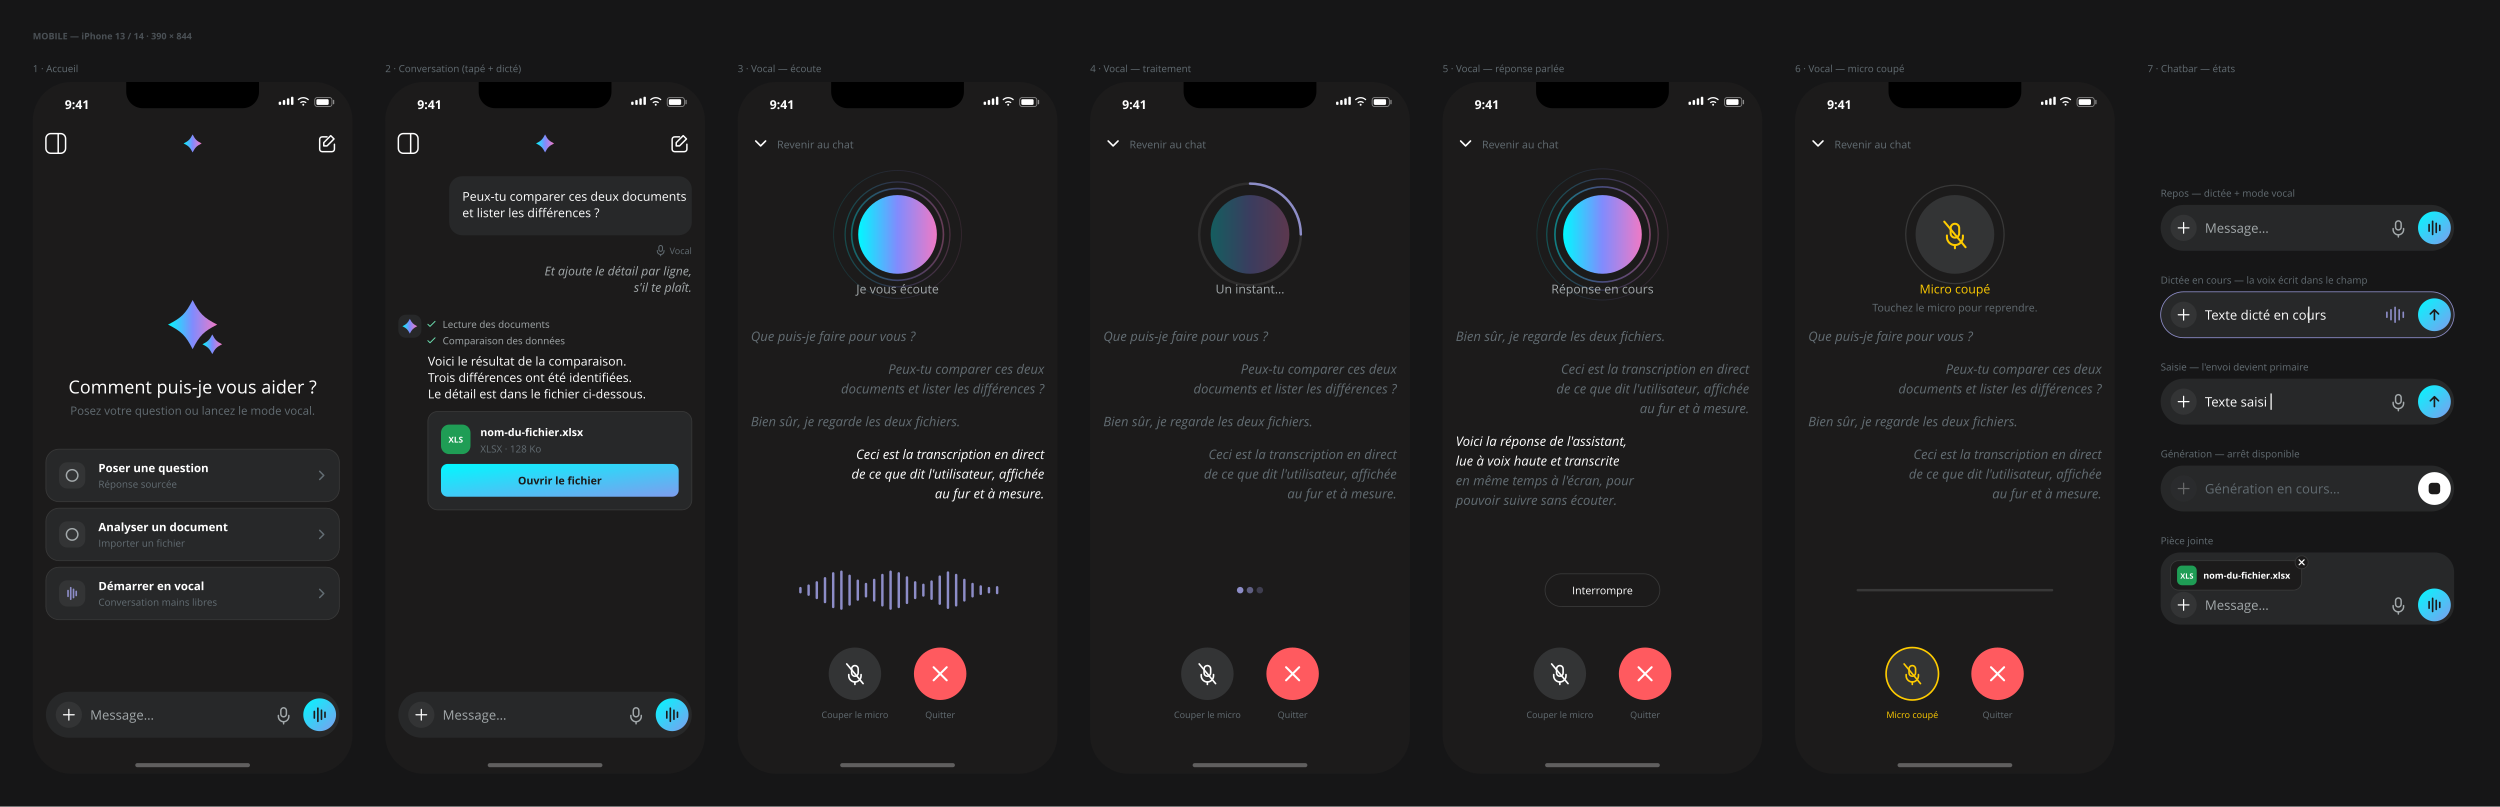
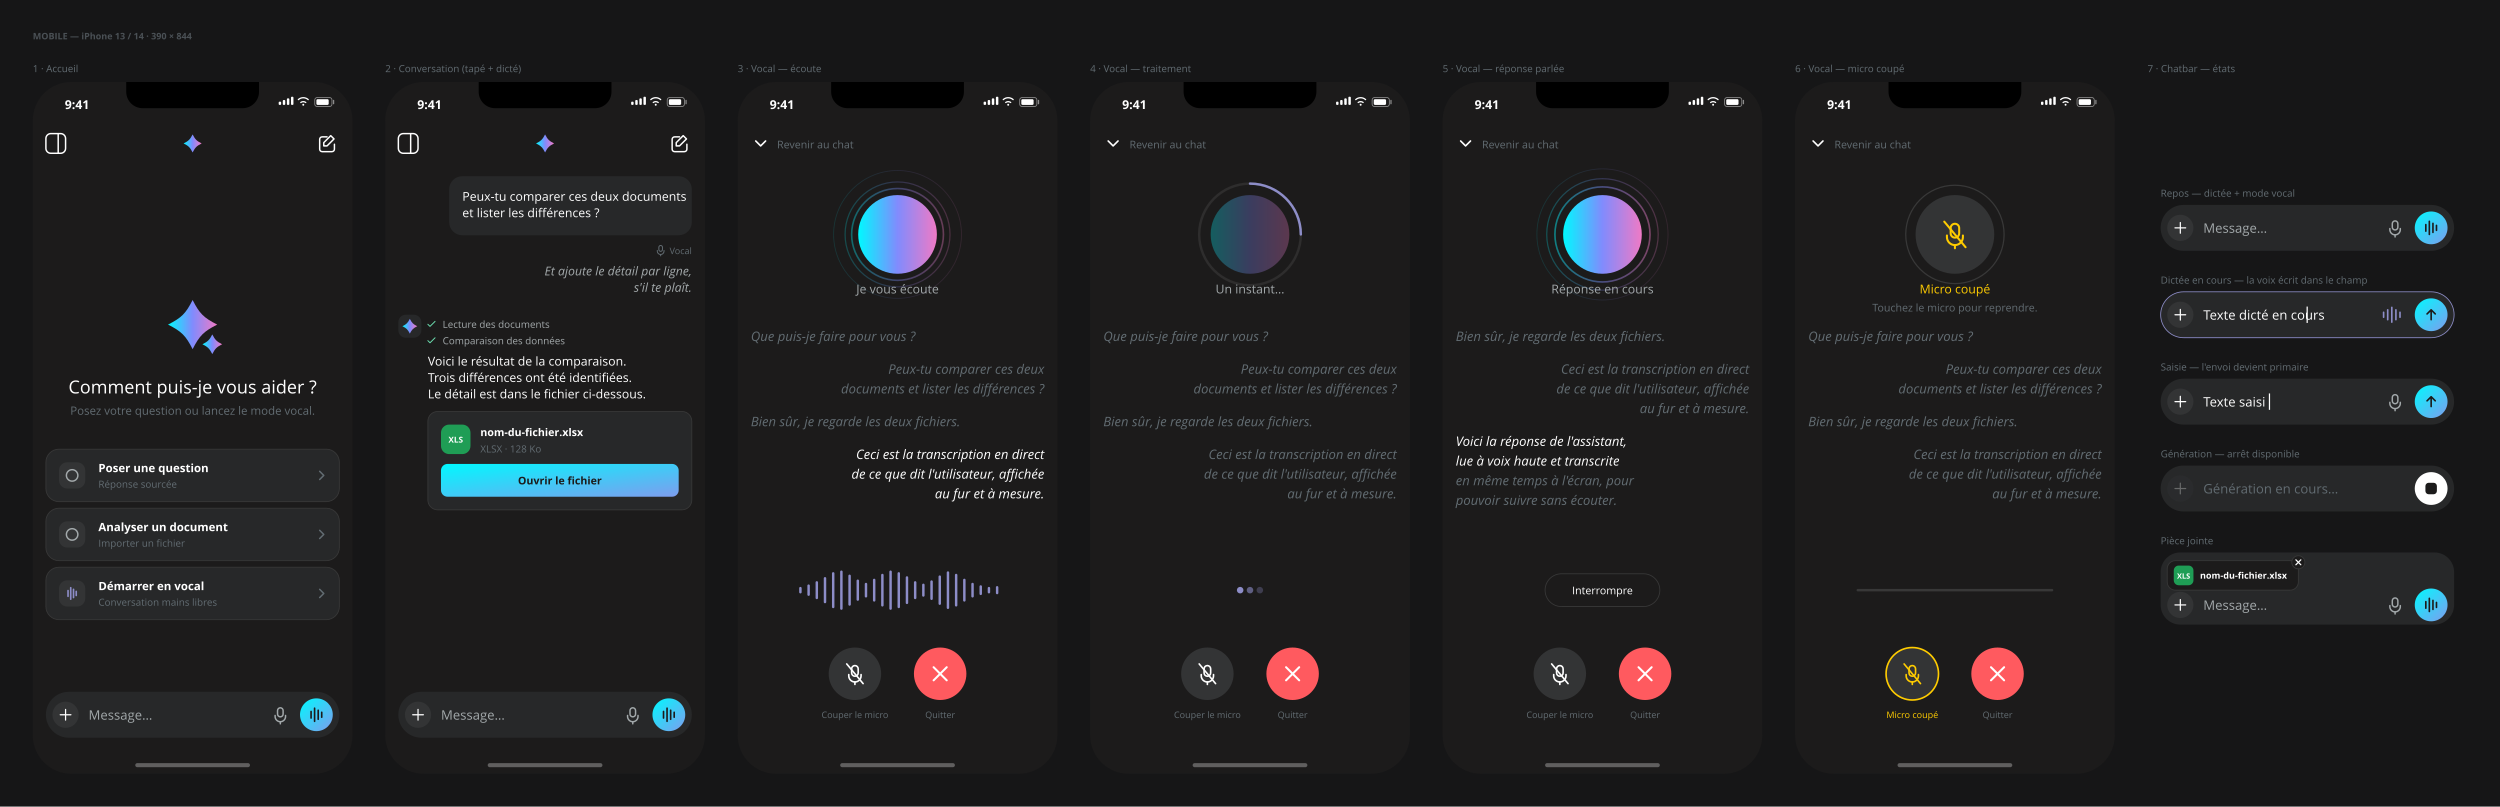
<svg xmlns="http://www.w3.org/2000/svg" width="3050" height="984" viewBox="0 0 3050 984">
  <defs>
    <linearGradient id="grad-primary" x1="0" y1="0" x2="1" y2="1">
      <stop offset="0" stop-color="#00F9FF" />
      <stop offset="1" stop-color="#7E9DEE" />
    </linearGradient>
    <linearGradient id="grad-accent" x1="0" y1="0" x2="1" y2="0">
      <stop offset="0" stop-color="#00F9FF" />
      <stop offset="0.5" stop-color="#818BFD" />
      <stop offset="1" stop-color="#EF7AC5" />
    </linearGradient>
  </defs>
  <rect id="Board background" x="0" y="0" width="3050" height="984" fill="#161617" />
  <text x="40" y="48" font-family="Open Sans" font-weight="700" font-size="11" fill="#4A5055">MOBILE — iPhone 13 / 14 · 390 × 844</text>
  <text x="40" y="88" font-family="Open Sans" font-weight="400" font-size="12" fill="#626C72">1 · Accueil</text>
  <g id="Screen/1 · Accueil" transform="translate(40,100)">
    <rect id="Device/home" x="0" y="0" width="390" height="844" rx="47" fill="#1C1B1B" />
    <path id="Notch" d="M 114 0 H 276 V 12 A 20 20 0 0 1 256 32 H 134 A 20 20 0 0 1 114 12 Z" fill="#000000" />
    <g id="StatusBar">
      <text x="54" y="33" font-family="Open Sans" font-weight="700" font-size="15" fill="#FFFFFF" text-anchor="middle">9:41</text>
      <rect x="300" y="24" width="3" height="4" rx="1" fill="#FFFFFF" />
      <rect x="305" y="22" width="3" height="6" rx="1" fill="#FFFFFF" />
      <rect x="310" y="20" width="3" height="8" rx="1" fill="#FFFFFF" />
      <rect x="315" y="18" width="3" height="10" rx="1" fill="#FFFFFF" />
      <path d="M 324 21.5 A 9 9 0 0 1 336 21.5" fill="none" stroke="#FFFFFF" stroke-width="1.6" stroke-linecap="round" />
      <path d="M 327 25 A 5 5 0 0 1 333 25" fill="none" stroke="#FFFFFF" stroke-width="1.6" stroke-linecap="round" />
      <circle cx="330" cy="27.8" r="1.2" fill="#FFFFFF" />
      <rect x="344" y="19" width="21" height="11" rx="3" fill="none" stroke="#FFFFFF" stroke-opacity="0.5" />
      <rect x="346" y="21" width="15" height="7" rx="1.5" fill="#FFFFFF" />
      <path d="M 367 22.5 v 4" stroke="#FFFFFF" stroke-opacity="0.5" stroke-width="1.5" stroke-linecap="round" />
    </g>
    <g id="Header">
      <rect x="16" y="63" width="24" height="24" rx="6" fill="none" stroke="#FFFFFF" stroke-width="1.8" />
      <path d="M 31 63 V 87" stroke="#FFFFFF" stroke-width="1.8" />
      <path d="M 195 64 C 198.08 70.072 199.928 71.92 206 75 C 199.928 78.08 198.08 79.928 195 86 C 191.92 79.928 190.072 78.08 184 75 C 190.072 71.92 191.92 70.072 195 64 Z" fill="url(#grad-accent)" />
      <path d="M 368 76 V 82 A 3 3 0 0 1 365 85 H 353 A 3 3 0 0 1 350 82 V 70 A 3 3 0 0 1 353 67 H 359" fill="none" stroke="#FFFFFF" stroke-width="1.8" stroke-linecap="round" stroke-linejoin="round" />
      <path d="M 363.5 65.5 L 367.5 69.5 L 359 78 H 355 V 74 Z" fill="none" stroke="#FFFFFF" stroke-width="1.8" stroke-linejoin="round" />
    </g>
    <path d="M 195 266 C 203.4 282.56 208.44 287.6 225 296 C 208.44 304.4 203.4 309.44 195 326 C 186.6 309.44 181.56 304.4 165 296 C 181.56 287.6 186.6 282.56 195 266 Z" fill="url(#grad-accent)" />
    <path d="M 219 308 C 222.36 314.624 224.376 316.64 231 320 C 224.376 323.36 222.36 325.376 219 332 C 215.64 325.376 213.624 323.36 207 320 C 213.624 316.64 215.64 314.624 219 308 Z" fill="url(#grad-accent)" />
    <text x="195" y="380" font-family="Open Sans" font-weight="400" font-size="22" fill="#FFFFFF" text-anchor="middle">Comment puis-je vous aider ?</text>
    <text x="195" y="406" font-family="Open Sans" font-weight="400" font-size="14" fill="#626C72" text-anchor="middle">Posez votre question ou lancez le mode vocal.</text>
    <g id="SuggestionCard 1">
      <rect x="16" y="448" width="358" height="64" rx="16" fill="#272829" stroke="#383838" />
      <rect x="32" y="464" width="32" height="32" rx="10" fill="#333435" />
      <circle cx="48" cy="480" r="7" fill="none" stroke="#A3A9AB" stroke-width="1.8" />
      <text x="80" y="476" font-family="Open Sans" font-weight="700" font-size="14" fill="#FFFFFF">Poser une question</text>
      <text x="80" y="495" font-family="Open Sans" font-weight="400" font-size="12" fill="#626C72">Réponse sourcée</text>
      <path d="M 350 475 L 355 480 L 350 485" fill="none" stroke="#626C72" stroke-width="1.8" stroke-linecap="round" stroke-linejoin="round" />
    </g>
    <g id="SuggestionCard 2">
      <rect x="16" y="520" width="358" height="64" rx="16" fill="#272829" stroke="#383838" />
      <rect x="32" y="536" width="32" height="32" rx="10" fill="#333435" />
      <circle cx="48" cy="552" r="7" fill="none" stroke="#A3A9AB" stroke-width="1.8" />
      <text x="80" y="548" font-family="Open Sans" font-weight="700" font-size="14" fill="#FFFFFF">Analyser un document</text>
      <text x="80" y="567" font-family="Open Sans" font-weight="400" font-size="12" fill="#626C72">Importer un fichier</text>
      <path d="M 350 547 L 355 552 L 350 557" fill="none" stroke="#626C72" stroke-width="1.8" stroke-linecap="round" stroke-linejoin="round" />
    </g>
    <g id="SuggestionCard 3">
      <rect x="16" y="592" width="358" height="64" rx="16" fill="#272829" stroke="#383838" />
      <rect x="32" y="608" width="32" height="32" rx="10" fill="#333435" />
      <path d="M 43 620.5 V 627.5" stroke="#8D8DC8" stroke-width="2" stroke-linecap="round" />
      <path d="M 46.3 617 V 631" stroke="#8D8DC8" stroke-width="2" stroke-linecap="round" />
      <path d="M 49.7 619 V 629" stroke="#8D8DC8" stroke-width="2" stroke-linecap="round" />
      <path d="M 53 621.5 V 626.5" stroke="#8D8DC8" stroke-width="2" stroke-linecap="round" />
      <text x="80" y="620" font-family="Open Sans" font-weight="700" font-size="14" fill="#FFFFFF">Démarrer en vocal</text>
      <text x="80" y="639" font-family="Open Sans" font-weight="400" font-size="12" fill="#626C72">Conversation mains libres</text>
      <path d="M 350 619 L 355 624 L 350 629" fill="none" stroke="#626C72" stroke-width="1.8" stroke-linecap="round" stroke-linejoin="round" />
    </g>
    <g id="Chatbar/idle">
      <rect x="16" y="744" width="358" height="56" rx="28" fill="#272829" />
      <g id="PlusButton">
-         <circle cx="44" cy="772" r="16" fill="#333435" />
-         <path d="M 37.5 772 h 13 M 44 765.5 v 13" stroke="#FFFFFF" stroke-width="1.5" stroke-linecap="round" />
-       </g>
-       <text x="70" y="778" font-family="Open Sans" font-weight="400" font-size="16" fill="#A3A9AB">Message…</text>
+         <circle cx="40" cy="772" r="16" fill="#333435" />
+         <path d="M 33.5 772 h 13 M 40 765.5 v 13" stroke="#FFFFFF" stroke-width="1.5" stroke-linecap="round" />
+       </g>
+       <text x="68" y="778" font-family="Open Sans" font-weight="400" font-size="16" fill="#A3A9AB">Message…</text>
      <g id="Button/dictation">
-         <rect x="302.6" y="763.5" width="6.8" height="11.05" rx="3.4" fill="none" stroke="#A3A9AB" stroke-width="1.8" />
-         <path d="M 299.625 772.85 v 1.275 a 6.375 6.375 0 0 0 12.75 0 v -1.275" fill="none" stroke="#A3A9AB" stroke-width="1.8" stroke-linecap="round" />
-         <path d="M 306 780.5 v 2.55" stroke="#A3A9AB" stroke-width="1.8" stroke-linecap="round" />
+         <rect x="298.6" y="763.5" width="6.8" height="11.05" rx="3.4" fill="none" stroke="#A3A9AB" stroke-width="1.8" />
+         <path d="M 295.625 772.85 v 1.275 a 6.375 6.375 0 0 0 12.75 0 v -1.275" fill="none" stroke="#A3A9AB" stroke-width="1.8" stroke-linecap="round" />
+         <path d="M 302 780.5 v 2.55" stroke="#A3A9AB" stroke-width="1.8" stroke-linecap="round" />
      </g>
      <g id="Button/voice">
-         <circle cx="350" cy="772" r="20" fill="url(#grad-primary)" />
-         <path d="M 343.5 768 V 776" stroke="#1C1B1B" stroke-width="2" stroke-linecap="round" />
-         <path d="M 347.8 764 V 780" stroke="#1C1B1B" stroke-width="2" stroke-linecap="round" />
-         <path d="M 352.2 766.5 V 777.5" stroke="#1C1B1B" stroke-width="2" stroke-linecap="round" />
-         <path d="M 356.5 769 V 775" stroke="#1C1B1B" stroke-width="2" stroke-linecap="round" />
+         <circle cx="346" cy="772" r="20" fill="url(#grad-primary)" />
+         <path d="M 339.5 768 V 776" stroke="#1C1B1B" stroke-width="2" stroke-linecap="round" />
+         <path d="M 343.8 764 V 780" stroke="#1C1B1B" stroke-width="2" stroke-linecap="round" />
+         <path d="M 348.2 766.5 V 777.5" stroke="#1C1B1B" stroke-width="2" stroke-linecap="round" />
+         <path d="M 352.5 769 V 775" stroke="#1C1B1B" stroke-width="2" stroke-linecap="round" />
      </g>
    </g>
    <rect id="HomeIndicator" x="125" y="831" width="140" height="5" rx="2.5" fill="#FFFFFF" fill-opacity="0.3" />
  </g>
  <text x="470" y="88" font-family="Open Sans" font-weight="400" font-size="12" fill="#626C72">2 · Conversation (tapé + dicté)</text>
  <g id="Screen/2 · Conversation (tapé + dicté)" transform="translate(470,100)">
    <rect id="Device/conversation" x="0" y="0" width="390" height="844" rx="47" fill="#1C1B1B" />
    <path id="Notch 2" d="M 114 0 H 276 V 12 A 20 20 0 0 1 256 32 H 134 A 20 20 0 0 1 114 12 Z" fill="#000000" />
    <g id="StatusBar 2">
      <text x="54" y="33" font-family="Open Sans" font-weight="700" font-size="15" fill="#FFFFFF" text-anchor="middle">9:41</text>
      <rect x="300" y="24" width="3" height="4" rx="1" fill="#FFFFFF" />
      <rect x="305" y="22" width="3" height="6" rx="1" fill="#FFFFFF" />
      <rect x="310" y="20" width="3" height="8" rx="1" fill="#FFFFFF" />
      <rect x="315" y="18" width="3" height="10" rx="1" fill="#FFFFFF" />
      <path d="M 324 21.5 A 9 9 0 0 1 336 21.5" fill="none" stroke="#FFFFFF" stroke-width="1.6" stroke-linecap="round" />
      <path d="M 327 25 A 5 5 0 0 1 333 25" fill="none" stroke="#FFFFFF" stroke-width="1.6" stroke-linecap="round" />
      <circle cx="330" cy="27.8" r="1.2" fill="#FFFFFF" />
      <rect x="344" y="19" width="21" height="11" rx="3" fill="none" stroke="#FFFFFF" stroke-opacity="0.5" />
      <rect x="346" y="21" width="15" height="7" rx="1.5" fill="#FFFFFF" />
      <path d="M 367 22.5 v 4" stroke="#FFFFFF" stroke-opacity="0.5" stroke-width="1.5" stroke-linecap="round" />
    </g>
    <g id="Header 2">
      <rect x="16" y="63" width="24" height="24" rx="6" fill="none" stroke="#FFFFFF" stroke-width="1.8" />
      <path d="M 31 63 V 87" stroke="#FFFFFF" stroke-width="1.8" />
      <path d="M 195 64 C 198.08 70.072 199.928 71.92 206 75 C 199.928 78.08 198.08 79.928 195 86 C 191.92 79.928 190.072 78.08 184 75 C 190.072 71.92 191.92 70.072 195 64 Z" fill="url(#grad-accent)" />
      <path d="M 368 76 V 82 A 3 3 0 0 1 365 85 H 353 A 3 3 0 0 1 350 82 V 70 A 3 3 0 0 1 353 67 H 359" fill="none" stroke="#FFFFFF" stroke-width="1.8" stroke-linecap="round" stroke-linejoin="round" />
      <path d="M 363.5 65.5 L 367.5 69.5 L 359 78 H 355 V 74 Z" fill="none" stroke="#FFFFFF" stroke-width="1.8" stroke-linejoin="round" />
    </g>
    <g id="Message/user-typed">
      <rect x="78" y="115" width="296" height="72" rx="16" fill="#272829" />
      <text x="94" y="145" font-family="Open Sans" font-weight="400" font-size="15" fill="#FFFFFF">Peux-tu comparer ces deux documents</text>
      <text x="94" y="165" font-family="Open Sans" font-weight="400" font-size="15" fill="#FFFFFF">et lister les différences ?</text>
    </g>
    <g id="Message/user-voice">
      <rect x="333.8" y="199.5" width="4.4" height="7.15" rx="2.2" fill="none" stroke="#626C72" stroke-width="1.2" />
      <path d="M 331.875 205.55 v 0.825 a 4.125 4.125 0 0 0 8.25 0 v -0.825" fill="none" stroke="#626C72" stroke-width="1.2" stroke-linecap="round" />
      <path d="M 336 210.5 v 1.65" stroke="#626C72" stroke-width="1.2" stroke-linecap="round" />
      <text x="374" y="210" font-family="Open Sans" font-weight="400" font-size="11" fill="#626C72" text-anchor="end">Vocal</text>
      <text x="374" y="236" font-family="Open Sans" font-weight="400" font-size="15" font-style="italic" fill="#A3A9AB" text-anchor="end">Et ajoute le détail par ligne,</text>
      <text x="374" y="256" font-family="Open Sans" font-weight="400" font-size="15" font-style="italic" fill="#A3A9AB" text-anchor="end">s'il te plaît.</text>
    </g>
    <g id="Message/assistant">
      <rect x="16" y="284" width="28" height="28" rx="9" fill="#272829" />
      <path d="M 30 289 C 32.52 293.968 34.032 295.48 39 298 C 34.032 300.52 32.52 302.032 30 307 C 27.48 302.032 25.968 300.52 21 298 C 25.968 295.48 27.48 293.968 30 289 Z" fill="url(#grad-accent)" />
      <path d="M 52 295.6 L 54.6 298.2 L 60.75 292.1" fill="none" stroke="#6CE0B1" stroke-width="1.167" stroke-linecap="round" stroke-linejoin="round" />
      <text x="70" y="300" font-family="Open Sans" font-weight="400" font-size="12" fill="#A3A9AB">Lecture des documents</text>
      <path d="M 52 315.6 L 54.6 318.2 L 60.75 312.1" fill="none" stroke="#6CE0B1" stroke-width="1.167" stroke-linecap="round" stroke-linejoin="round" />
      <text x="70" y="320" font-family="Open Sans" font-weight="400" font-size="12" fill="#A3A9AB">Comparaison des données</text>
      <text x="52" y="346" font-family="Open Sans" font-weight="400" font-size="15" fill="#FFFFFF">Voici le résultat de la comparaison.</text>
      <text x="52" y="366" font-family="Open Sans" font-weight="400" font-size="15" fill="#FFFFFF">Trois différences ont été identifiées.</text>
      <text x="52" y="386" font-family="Open Sans" font-weight="400" font-size="15" fill="#FFFFFF">Le détail est dans le fichier ci-dessous.</text>
      <g id="Card/file/mobile">
        <rect x="52" y="402" width="322" height="120" rx="12" fill="#272829" stroke="#383838" />
        <rect x="68" y="418" width="36" height="36" rx="10" fill="#1F9D55" />
        <text x="86" y="440" font-family="Open Sans" font-weight="700" font-size="10" fill="#FFFFFF" text-anchor="middle">XLS</text>
        <text x="116" y="432" font-family="Open Sans" font-weight="700" font-size="13" fill="#FFFFFF">nom-du-fichier.xlsx</text>
        <text x="116" y="452" font-family="Open Sans" font-weight="400" font-size="12" fill="#626C72">XLSX · 128 Ko</text>
        <rect x="68" y="466" width="290" height="40" rx="8" fill="url(#grad-primary)" />
        <text x="213" y="491" font-family="Open Sans" font-weight="700" font-size="13" fill="#1C1B1B" text-anchor="middle">Ouvrir le fichier</text>
      </g>
    </g>
    <g id="Chatbar/idle 2">
      <rect x="16" y="744" width="358" height="56" rx="28" fill="#272829" />
      <g id="PlusButton 2">
-         <circle cx="44" cy="772" r="16" fill="#333435" />
-         <path d="M 37.5 772 h 13 M 44 765.5 v 13" stroke="#FFFFFF" stroke-width="1.5" stroke-linecap="round" />
-       </g>
-       <text x="70" y="778" font-family="Open Sans" font-weight="400" font-size="16" fill="#A3A9AB">Message…</text>
+         <circle cx="40" cy="772" r="16" fill="#333435" />
+         <path d="M 33.5 772 h 13 M 40 765.5 v 13" stroke="#FFFFFF" stroke-width="1.5" stroke-linecap="round" />
+       </g>
+       <text x="68" y="778" font-family="Open Sans" font-weight="400" font-size="16" fill="#A3A9AB">Message…</text>
      <g id="Button/dictation 2">
-         <rect x="302.6" y="763.5" width="6.8" height="11.05" rx="3.4" fill="none" stroke="#A3A9AB" stroke-width="1.8" />
-         <path d="M 299.625 772.85 v 1.275 a 6.375 6.375 0 0 0 12.75 0 v -1.275" fill="none" stroke="#A3A9AB" stroke-width="1.8" stroke-linecap="round" />
-         <path d="M 306 780.5 v 2.55" stroke="#A3A9AB" stroke-width="1.8" stroke-linecap="round" />
+         <rect x="298.6" y="763.5" width="6.8" height="11.05" rx="3.4" fill="none" stroke="#A3A9AB" stroke-width="1.8" />
+         <path d="M 295.625 772.85 v 1.275 a 6.375 6.375 0 0 0 12.75 0 v -1.275" fill="none" stroke="#A3A9AB" stroke-width="1.8" stroke-linecap="round" />
+         <path d="M 302 780.5 v 2.55" stroke="#A3A9AB" stroke-width="1.8" stroke-linecap="round" />
      </g>
      <g id="Button/voice 2">
-         <circle cx="350" cy="772" r="20" fill="url(#grad-primary)" />
-         <path d="M 343.5 768 V 776" stroke="#1C1B1B" stroke-width="2" stroke-linecap="round" />
-         <path d="M 347.8 764 V 780" stroke="#1C1B1B" stroke-width="2" stroke-linecap="round" />
-         <path d="M 352.2 766.5 V 777.5" stroke="#1C1B1B" stroke-width="2" stroke-linecap="round" />
-         <path d="M 356.5 769 V 775" stroke="#1C1B1B" stroke-width="2" stroke-linecap="round" />
+         <circle cx="346" cy="772" r="20" fill="url(#grad-primary)" />
+         <path d="M 339.5 768 V 776" stroke="#1C1B1B" stroke-width="2" stroke-linecap="round" />
+         <path d="M 343.8 764 V 780" stroke="#1C1B1B" stroke-width="2" stroke-linecap="round" />
+         <path d="M 348.2 766.5 V 777.5" stroke="#1C1B1B" stroke-width="2" stroke-linecap="round" />
+         <path d="M 352.5 769 V 775" stroke="#1C1B1B" stroke-width="2" stroke-linecap="round" />
      </g>
    </g>
    <rect id="HomeIndicator 2" x="125" y="831" width="140" height="5" rx="2.5" fill="#FFFFFF" fill-opacity="0.3" />
  </g>
  <text x="900" y="88" font-family="Open Sans" font-weight="400" font-size="12" fill="#626C72">3 · Vocal — écoute</text>
  <g id="Screen/3 · Vocal — écoute" transform="translate(900,100)">
    <rect id="Device/voice-listening" x="0" y="0" width="390" height="844" rx="47" fill="#1C1B1B" />
    <path id="Notch 3" d="M 114 0 H 276 V 12 A 20 20 0 0 1 256 32 H 134 A 20 20 0 0 1 114 12 Z" fill="#000000" />
    <g id="StatusBar 3">
      <text x="54" y="33" font-family="Open Sans" font-weight="700" font-size="15" fill="#FFFFFF" text-anchor="middle">9:41</text>
      <rect x="300" y="24" width="3" height="4" rx="1" fill="#FFFFFF" />
      <rect x="305" y="22" width="3" height="6" rx="1" fill="#FFFFFF" />
      <rect x="310" y="20" width="3" height="8" rx="1" fill="#FFFFFF" />
      <rect x="315" y="18" width="3" height="10" rx="1" fill="#FFFFFF" />
      <path d="M 324 21.5 A 9 9 0 0 1 336 21.5" fill="none" stroke="#FFFFFF" stroke-width="1.6" stroke-linecap="round" />
      <path d="M 327 25 A 5 5 0 0 1 333 25" fill="none" stroke="#FFFFFF" stroke-width="1.6" stroke-linecap="round" />
      <circle cx="330" cy="27.8" r="1.2" fill="#FFFFFF" />
      <rect x="344" y="19" width="21" height="11" rx="3" fill="none" stroke="#FFFFFF" stroke-opacity="0.5" />
      <rect x="346" y="21" width="15" height="7" rx="1.5" fill="#FFFFFF" />
      <path d="M 367 22.5 v 4" stroke="#FFFFFF" stroke-opacity="0.5" stroke-width="1.5" stroke-linecap="round" />
    </g>
    <g id="VoiceTopBar">
      <path d="M 22 72 L 28 78 L 34 72" fill="none" stroke="#FFFFFF" stroke-width="2" stroke-linecap="round" stroke-linejoin="round" />
      <text x="48" y="81" font-family="Open Sans" font-weight="400" font-size="13" fill="#626C72">Revenir au chat</text>
    </g>
    <g id="Orb/listening">
      <circle cx="195" cy="186" r="78" fill="none" stroke="url(#grad-accent)" stroke-width="1" stroke-opacity="0.12" />
      <circle cx="195" cy="186" r="64" fill="none" stroke="url(#grad-accent)" stroke-width="1.5" stroke-opacity="0.22" />
      <circle cx="195" cy="186" r="56" fill="none" stroke="url(#grad-accent)" stroke-width="2" stroke-opacity="0.35" />
      <circle cx="195" cy="186" r="48" fill="url(#grad-accent)" />
    </g>
    <text x="195" y="258" font-family="Open Sans" font-weight="400" font-size="15" fill="#A3A9AB" text-anchor="middle">Je vous écoute</text>
    <g id="Transcript">
      <text x="16" y="316" font-family="Open Sans" font-weight="400" font-size="16" font-style="italic" fill="#626C72">Que puis-je faire pour vous ?</text>
      <text x="374" y="356" font-family="Open Sans" font-weight="400" font-size="16" font-style="italic" fill="#626C72" text-anchor="end">Peux-tu comparer ces deux</text>
      <text x="374" y="380" font-family="Open Sans" font-weight="400" font-size="16" font-style="italic" fill="#626C72" text-anchor="end">documents et lister les différences ?</text>
      <text x="16" y="420" font-family="Open Sans" font-weight="400" font-size="16" font-style="italic" fill="#626C72">Bien sûr, je regarde les deux fichiers.</text>
      <text x="374" y="460" font-family="Open Sans" font-weight="400" font-size="16" font-style="italic" fill="#FFFFFF" text-anchor="end">Ceci est la transcription en direct</text>
      <text x="374" y="484" font-family="Open Sans" font-weight="400" font-size="16" font-style="italic" fill="#FFFFFF" text-anchor="end">de ce que dit l'utilisateur, affichée</text>
      <text x="374" y="508" font-family="Open Sans" font-weight="400" font-size="16" font-style="italic" fill="#FFFFFF" text-anchor="end">au fur et à mesure.</text>
    </g>
    <g id="Waveform/live">
      <rect x="75" y="616" width="3" height="8" rx="1.5" fill="#8D8DC8" />
      <rect x="85" y="613" width="3" height="14" rx="1.5" fill="#8D8DC8" />
      <rect x="95" y="609" width="3" height="22" rx="1.5" fill="#8D8DC8" />
      <rect x="105" y="604" width="3" height="32" rx="1.5" fill="#8D8DC8" />
      <rect x="115" y="598" width="3" height="44" rx="1.5" fill="#8D8DC8" />
      <rect x="125" y="596" width="3" height="48" rx="1.5" fill="#8D8DC8" />
      <rect x="135" y="601" width="3" height="38" rx="1.5" fill="#8D8DC8" />
      <rect x="145" y="607" width="3" height="26" rx="1.5" fill="#8D8DC8" />
      <rect x="155" y="611" width="3" height="18" rx="1.5" fill="#8D8DC8" />
      <rect x="165" y="606" width="3" height="28" rx="1.5" fill="#8D8DC8" />
      <rect x="175" y="600" width="3" height="40" rx="1.5" fill="#8D8DC8" />
      <rect x="185" y="596" width="3" height="48" rx="1.5" fill="#8D8DC8" />
      <rect x="195" y="598" width="3" height="44" rx="1.5" fill="#8D8DC8" />
      <rect x="205" y="603" width="3" height="34" rx="1.5" fill="#8D8DC8" />
      <rect x="215" y="609" width="3" height="22" rx="1.5" fill="#8D8DC8" />
      <rect x="225" y="612" width="3" height="16" rx="1.5" fill="#8D8DC8" />
      <rect x="235" y="608" width="3" height="24" rx="1.5" fill="#8D8DC8" />
      <rect x="245" y="602" width="3" height="36" rx="1.5" fill="#8D8DC8" />
      <rect x="255" y="597" width="3" height="46" rx="1.5" fill="#8D8DC8" />
      <rect x="265" y="600" width="3" height="40" rx="1.5" fill="#8D8DC8" />
      <rect x="275" y="606" width="3" height="28" rx="1.5" fill="#8D8DC8" />
      <rect x="285" y="611" width="3" height="18" rx="1.5" fill="#8D8DC8" />
      <rect x="295" y="614" width="3" height="12" rx="1.5" fill="#8D8DC8" />
      <rect x="305" y="616" width="3" height="8" rx="1.5" fill="#8D8DC8" />
      <rect x="315" y="615" width="3" height="10" rx="1.5" fill="#8D8DC8" />
    </g>
    <g id="VoiceControls">
      <g id="Control/mute">
        <circle cx="143" cy="722" r="32" fill="#333435" />
        <rect x="139.0" y="712.0" width="8.0" height="13.0" rx="4.0" fill="none" stroke="#FFFFFF" stroke-width="2" />
        <path d="M 135.5 723.0 v 1.5 a 7.5 7.5 0 0 0 15.0 0 v -1.5" fill="none" stroke="#FFFFFF" stroke-width="2" stroke-linecap="round" />
        <path d="M 143 732.0 v 3.0" stroke="#FFFFFF" stroke-width="2" stroke-linecap="round" />
        <path d="M 133.0 710.0 L 153.0 734.0" stroke="#FFFFFF" stroke-width="2" stroke-linecap="round" />
      </g>
      <g id="Control/end">
        <circle cx="247" cy="722" r="32" fill="#FF5A5F" />
        <path d="M 239 714 L 255 730 M 255 714 L 239 730" stroke="#FFFFFF" stroke-width="2.5" stroke-linecap="round" />
      </g>
      <text x="143" y="776" font-family="Open Sans" font-weight="400" font-size="11" fill="#626C72" text-anchor="middle">Couper le micro</text>
      <text x="247" y="776" font-family="Open Sans" font-weight="400" font-size="11" fill="#626C72" text-anchor="middle">Quitter</text>
    </g>
    <rect id="HomeIndicator 3" x="125" y="831" width="140" height="5" rx="2.5" fill="#FFFFFF" fill-opacity="0.3" />
  </g>
  <text x="1330" y="88" font-family="Open Sans" font-weight="400" font-size="12" fill="#626C72">4 · Vocal — traitement</text>
  <g id="Screen/4 · Vocal — traitement" transform="translate(1330,100)">
    <rect id="Device/voice-processing" x="0" y="0" width="390" height="844" rx="47" fill="#1C1B1B" />
    <path id="Notch 4" d="M 114 0 H 276 V 12 A 20 20 0 0 1 256 32 H 134 A 20 20 0 0 1 114 12 Z" fill="#000000" />
    <g id="StatusBar 4">
      <text x="54" y="33" font-family="Open Sans" font-weight="700" font-size="15" fill="#FFFFFF" text-anchor="middle">9:41</text>
      <rect x="300" y="24" width="3" height="4" rx="1" fill="#FFFFFF" />
      <rect x="305" y="22" width="3" height="6" rx="1" fill="#FFFFFF" />
      <rect x="310" y="20" width="3" height="8" rx="1" fill="#FFFFFF" />
      <rect x="315" y="18" width="3" height="10" rx="1" fill="#FFFFFF" />
      <path d="M 324 21.5 A 9 9 0 0 1 336 21.5" fill="none" stroke="#FFFFFF" stroke-width="1.6" stroke-linecap="round" />
      <path d="M 327 25 A 5 5 0 0 1 333 25" fill="none" stroke="#FFFFFF" stroke-width="1.6" stroke-linecap="round" />
      <circle cx="330" cy="27.8" r="1.2" fill="#FFFFFF" />
      <rect x="344" y="19" width="21" height="11" rx="3" fill="none" stroke="#FFFFFF" stroke-opacity="0.5" />
      <rect x="346" y="21" width="15" height="7" rx="1.5" fill="#FFFFFF" />
      <path d="M 367 22.5 v 4" stroke="#FFFFFF" stroke-opacity="0.5" stroke-width="1.5" stroke-linecap="round" />
    </g>
    <g id="VoiceTopBar 2">
      <path d="M 22 72 L 28 78 L 34 72" fill="none" stroke="#FFFFFF" stroke-width="2" stroke-linecap="round" stroke-linejoin="round" />
      <text x="48" y="81" font-family="Open Sans" font-weight="400" font-size="13" fill="#626C72">Revenir au chat</text>
    </g>
    <g id="Orb/processing">
      <circle cx="195" cy="186" r="48" fill="url(#grad-accent)" fill-opacity="0.3" />
      <circle cx="195" cy="186" r="62" fill="none" stroke="#FFFFFF" stroke-opacity="0.08" stroke-width="3" />
      <path d="M 195 124 A 62 62 0 0 1 257 186" fill="none" stroke="#8D8DC8" stroke-width="3" stroke-linecap="round" />
    </g>
    <text x="195" y="258" font-family="Open Sans" font-weight="400" font-size="15" fill="#A3A9AB" text-anchor="middle">Un instant…</text>
    <g id="Transcript 2">
      <text x="16" y="316" font-family="Open Sans" font-weight="400" font-size="16" font-style="italic" fill="#626C72">Que puis-je faire pour vous ?</text>
      <text x="374" y="356" font-family="Open Sans" font-weight="400" font-size="16" font-style="italic" fill="#626C72" text-anchor="end">Peux-tu comparer ces deux</text>
      <text x="374" y="380" font-family="Open Sans" font-weight="400" font-size="16" font-style="italic" fill="#626C72" text-anchor="end">documents et lister les différences ?</text>
      <text x="16" y="420" font-family="Open Sans" font-weight="400" font-size="16" font-style="italic" fill="#626C72">Bien sûr, je regarde les deux fichiers.</text>
      <text x="374" y="460" font-family="Open Sans" font-weight="400" font-size="16" font-style="italic" fill="#626C72" text-anchor="end">Ceci est la transcription en direct</text>
      <text x="374" y="484" font-family="Open Sans" font-weight="400" font-size="16" font-style="italic" fill="#626C72" text-anchor="end">de ce que dit l'utilisateur, affichée</text>
      <text x="374" y="508" font-family="Open Sans" font-weight="400" font-size="16" font-style="italic" fill="#626C72" text-anchor="end">au fur et à mesure.</text>
    </g>
    <g id="Dots/processing">
      <circle cx="183" cy="620" r="4" fill="#8D8DC8" fill-opacity="1" />
      <circle cx="195" cy="620" r="4" fill="#8D8DC8" fill-opacity="0.6" />
      <circle cx="207" cy="620" r="4" fill="#8D8DC8" fill-opacity="0.3" />
    </g>
    <g id="VoiceControls 2">
      <g id="Control/mute 2">
        <circle cx="143" cy="722" r="32" fill="#333435" />
        <rect x="139.0" y="712.0" width="8.0" height="13.0" rx="4.0" fill="none" stroke="#FFFFFF" stroke-width="2" />
        <path d="M 135.5 723.0 v 1.5 a 7.5 7.5 0 0 0 15.0 0 v -1.5" fill="none" stroke="#FFFFFF" stroke-width="2" stroke-linecap="round" />
        <path d="M 143 732.0 v 3.0" stroke="#FFFFFF" stroke-width="2" stroke-linecap="round" />
        <path d="M 133.0 710.0 L 153.0 734.0" stroke="#FFFFFF" stroke-width="2" stroke-linecap="round" />
      </g>
      <g id="Control/end 2">
        <circle cx="247" cy="722" r="32" fill="#FF5A5F" />
        <path d="M 239 714 L 255 730 M 255 714 L 239 730" stroke="#FFFFFF" stroke-width="2.5" stroke-linecap="round" />
      </g>
      <text x="143" y="776" font-family="Open Sans" font-weight="400" font-size="11" fill="#626C72" text-anchor="middle">Couper le micro</text>
      <text x="247" y="776" font-family="Open Sans" font-weight="400" font-size="11" fill="#626C72" text-anchor="middle">Quitter</text>
    </g>
    <rect id="HomeIndicator 4" x="125" y="831" width="140" height="5" rx="2.5" fill="#FFFFFF" fill-opacity="0.3" />
  </g>
  <text x="1760" y="88" font-family="Open Sans" font-weight="400" font-size="12" fill="#626C72">5 · Vocal — réponse parlée</text>
  <g id="Screen/5 · Vocal — réponse parlée" transform="translate(1760,100)">
    <rect id="Device/voice-speaking" x="0" y="0" width="390" height="844" rx="47" fill="#1C1B1B" />
    <path id="Notch 5" d="M 114 0 H 276 V 12 A 20 20 0 0 1 256 32 H 134 A 20 20 0 0 1 114 12 Z" fill="#000000" />
    <g id="StatusBar 5">
      <text x="54" y="33" font-family="Open Sans" font-weight="700" font-size="15" fill="#FFFFFF" text-anchor="middle">9:41</text>
      <rect x="300" y="24" width="3" height="4" rx="1" fill="#FFFFFF" />
      <rect x="305" y="22" width="3" height="6" rx="1" fill="#FFFFFF" />
      <rect x="310" y="20" width="3" height="8" rx="1" fill="#FFFFFF" />
      <rect x="315" y="18" width="3" height="10" rx="1" fill="#FFFFFF" />
      <path d="M 324 21.5 A 9 9 0 0 1 336 21.5" fill="none" stroke="#FFFFFF" stroke-width="1.6" stroke-linecap="round" />
      <path d="M 327 25 A 5 5 0 0 1 333 25" fill="none" stroke="#FFFFFF" stroke-width="1.6" stroke-linecap="round" />
      <circle cx="330" cy="27.8" r="1.2" fill="#FFFFFF" />
      <rect x="344" y="19" width="21" height="11" rx="3" fill="none" stroke="#FFFFFF" stroke-opacity="0.5" />
      <rect x="346" y="21" width="15" height="7" rx="1.5" fill="#FFFFFF" />
      <path d="M 367 22.5 v 4" stroke="#FFFFFF" stroke-opacity="0.5" stroke-width="1.5" stroke-linecap="round" />
    </g>
    <g id="VoiceTopBar 3">
      <path d="M 22 72 L 28 78 L 34 72" fill="none" stroke="#FFFFFF" stroke-width="2" stroke-linecap="round" stroke-linejoin="round" />
      <text x="48" y="81" font-family="Open Sans" font-weight="400" font-size="13" fill="#626C72">Revenir au chat</text>
    </g>
    <g id="Orb/speaking">
      <circle cx="195" cy="186" r="80" fill="none" stroke="url(#grad-accent)" stroke-width="1" stroke-opacity="0.12" />
      <circle cx="195" cy="186" r="68" fill="none" stroke="url(#grad-accent)" stroke-width="1.5" stroke-opacity="0.25" />
      <circle cx="195" cy="186" r="58" fill="none" stroke="url(#grad-accent)" stroke-width="2" stroke-opacity="0.45" />
      <circle cx="195" cy="186" r="48" fill="url(#grad-accent)" />
    </g>
    <text x="195" y="258" font-family="Open Sans" font-weight="400" font-size="15" fill="#A3A9AB" text-anchor="middle">Réponse en cours</text>
    <g id="Transcript 3">
      <text x="16" y="316" font-family="Open Sans" font-weight="400" font-size="16" font-style="italic" fill="#626C72">Bien sûr, je regarde les deux fichiers.</text>
      <text x="374" y="356" font-family="Open Sans" font-weight="400" font-size="16" font-style="italic" fill="#626C72" text-anchor="end">Ceci est la transcription en direct</text>
      <text x="374" y="380" font-family="Open Sans" font-weight="400" font-size="16" font-style="italic" fill="#626C72" text-anchor="end">de ce que dit l'utilisateur, affichée</text>
      <text x="374" y="404" font-family="Open Sans" font-weight="400" font-size="16" font-style="italic" fill="#626C72" text-anchor="end">au fur et à mesure.</text>
      <text x="16" y="444" font-family="Open Sans" font-weight="400" font-size="16" font-style="italic" fill="#FFFFFF">Voici la réponse de l'assistant,</text>
      <text x="16" y="468" font-family="Open Sans" font-weight="400" font-size="16" font-style="italic" fill="#FFFFFF">lue à voix haute et transcrite</text>
      <text x="16" y="492" font-family="Open Sans" font-weight="400" font-size="16" font-style="italic" fill="#626C72">en même temps à l'écran, pour</text>
      <text x="16" y="516" font-family="Open Sans" font-weight="400" font-size="16" font-style="italic" fill="#626C72">pouvoir suivre sans écouter.</text>
    </g>
    <g id="Button/interrupt">
      <rect x="125" y="600" width="140" height="40" rx="20" fill="none" stroke="#383838" />
      <text x="195" y="625" font-family="Open Sans" font-weight="400" font-size="13" fill="#FFFFFF" text-anchor="middle">Interrompre</text>
    </g>
    <g id="VoiceControls 3">
      <g id="Control/mute 3">
        <circle cx="143" cy="722" r="32" fill="#333435" />
        <rect x="139.0" y="712.0" width="8.0" height="13.0" rx="4.0" fill="none" stroke="#FFFFFF" stroke-width="2" />
        <path d="M 135.5 723.0 v 1.5 a 7.5 7.5 0 0 0 15.0 0 v -1.5" fill="none" stroke="#FFFFFF" stroke-width="2" stroke-linecap="round" />
        <path d="M 143 732.0 v 3.0" stroke="#FFFFFF" stroke-width="2" stroke-linecap="round" />
        <path d="M 133.0 710.0 L 153.0 734.0" stroke="#FFFFFF" stroke-width="2" stroke-linecap="round" />
      </g>
      <g id="Control/end 3">
        <circle cx="247" cy="722" r="32" fill="#FF5A5F" />
        <path d="M 239 714 L 255 730 M 255 714 L 239 730" stroke="#FFFFFF" stroke-width="2.5" stroke-linecap="round" />
      </g>
      <text x="143" y="776" font-family="Open Sans" font-weight="400" font-size="11" fill="#626C72" text-anchor="middle">Couper le micro</text>
      <text x="247" y="776" font-family="Open Sans" font-weight="400" font-size="11" fill="#626C72" text-anchor="middle">Quitter</text>
    </g>
    <rect id="HomeIndicator 5" x="125" y="831" width="140" height="5" rx="2.5" fill="#FFFFFF" fill-opacity="0.3" />
  </g>
  <text x="2190" y="88" font-family="Open Sans" font-weight="400" font-size="12" fill="#626C72">6 · Vocal — micro coupé</text>
  <g id="Screen/6 · Vocal — micro coupé" transform="translate(2190,100)">
    <rect id="Device/voice-muted" x="0" y="0" width="390" height="844" rx="47" fill="#1C1B1B" />
    <path id="Notch 6" d="M 114 0 H 276 V 12 A 20 20 0 0 1 256 32 H 134 A 20 20 0 0 1 114 12 Z" fill="#000000" />
    <g id="StatusBar 6">
      <text x="54" y="33" font-family="Open Sans" font-weight="700" font-size="15" fill="#FFFFFF" text-anchor="middle">9:41</text>
      <rect x="300" y="24" width="3" height="4" rx="1" fill="#FFFFFF" />
      <rect x="305" y="22" width="3" height="6" rx="1" fill="#FFFFFF" />
      <rect x="310" y="20" width="3" height="8" rx="1" fill="#FFFFFF" />
      <rect x="315" y="18" width="3" height="10" rx="1" fill="#FFFFFF" />
      <path d="M 324 21.5 A 9 9 0 0 1 336 21.5" fill="none" stroke="#FFFFFF" stroke-width="1.6" stroke-linecap="round" />
      <path d="M 327 25 A 5 5 0 0 1 333 25" fill="none" stroke="#FFFFFF" stroke-width="1.6" stroke-linecap="round" />
      <circle cx="330" cy="27.8" r="1.2" fill="#FFFFFF" />
      <rect x="344" y="19" width="21" height="11" rx="3" fill="none" stroke="#FFFFFF" stroke-opacity="0.5" />
      <rect x="346" y="21" width="15" height="7" rx="1.5" fill="#FFFFFF" />
      <path d="M 367 22.5 v 4" stroke="#FFFFFF" stroke-opacity="0.5" stroke-width="1.5" stroke-linecap="round" />
    </g>
    <g id="VoiceTopBar 4">
      <path d="M 22 72 L 28 78 L 34 72" fill="none" stroke="#FFFFFF" stroke-width="2" stroke-linecap="round" stroke-linejoin="round" />
      <text x="48" y="81" font-family="Open Sans" font-weight="400" font-size="13" fill="#626C72">Revenir au chat</text>
    </g>
    <g id="Orb/muted">
      <circle cx="195" cy="186" r="48" fill="#333435" />
      <circle cx="195" cy="186" r="60" fill="none" stroke="#383838" stroke-width="1.5" />
      <rect x="189.8" y="173.0" width="10.4" height="16.9" rx="5.2" fill="none" stroke="#FFCC00" stroke-width="2.5" />
      <path d="M 185.25 187.3 v 1.95 a 9.75 9.75 0 0 0 19.5 0 v -1.95" fill="none" stroke="#FFCC00" stroke-width="2.5" stroke-linecap="round" />
      <path d="M 195 199.0 v 3.9" stroke="#FFCC00" stroke-width="2.5" stroke-linecap="round" />
      <path d="M 182.0 170.4 L 208.0 201.6" stroke="#FFCC00" stroke-width="2.5" stroke-linecap="round" />
    </g>
    <text x="195" y="258" font-family="Open Sans" font-weight="400" font-size="15" fill="#FFCC00" text-anchor="middle">Micro coupé</text>
    <text x="195" y="280" font-family="Open Sans" font-weight="400" font-size="13" fill="#626C72" text-anchor="middle">Touchez le micro pour reprendre.</text>
    <g id="Transcript 4">
      <text x="16" y="316" font-family="Open Sans" font-weight="400" font-size="16" font-style="italic" fill="#626C72">Que puis-je faire pour vous ?</text>
      <text x="374" y="356" font-family="Open Sans" font-weight="400" font-size="16" font-style="italic" fill="#626C72" text-anchor="end">Peux-tu comparer ces deux</text>
      <text x="374" y="380" font-family="Open Sans" font-weight="400" font-size="16" font-style="italic" fill="#626C72" text-anchor="end">documents et lister les différences ?</text>
      <text x="16" y="420" font-family="Open Sans" font-weight="400" font-size="16" font-style="italic" fill="#626C72">Bien sûr, je regarde les deux fichiers.</text>
      <text x="374" y="460" font-family="Open Sans" font-weight="400" font-size="16" font-style="italic" fill="#626C72" text-anchor="end">Ceci est la transcription en direct</text>
      <text x="374" y="484" font-family="Open Sans" font-weight="400" font-size="16" font-style="italic" fill="#626C72" text-anchor="end">de ce que dit l'utilisateur, affichée</text>
      <text x="374" y="508" font-family="Open Sans" font-weight="400" font-size="16" font-style="italic" fill="#626C72" text-anchor="end">au fur et à mesure.</text>
    </g>
    <g id="Waveform/silent">
      <rect x="75" y="618.5" width="240" height="3" rx="1.5" fill="#383838" />
    </g>
    <g id="VoiceControls 4">
      <g id="Control/mute 4">
        <circle cx="143" cy="722" r="32" fill="#333435" stroke="#FFCC00" stroke-width="2" />
        <rect x="139.0" y="712.0" width="8.0" height="13.0" rx="4.0" fill="none" stroke="#FFCC00" stroke-width="2" />
        <path d="M 135.5 723.0 v 1.5 a 7.5 7.5 0 0 0 15.0 0 v -1.5" fill="none" stroke="#FFCC00" stroke-width="2" stroke-linecap="round" />
        <path d="M 143 732.0 v 3.0" stroke="#FFCC00" stroke-width="2" stroke-linecap="round" />
        <path d="M 133.0 710.0 L 153.0 734.0" stroke="#FFCC00" stroke-width="2" stroke-linecap="round" />
      </g>
      <g id="Control/end 4">
        <circle cx="247" cy="722" r="32" fill="#FF5A5F" />
        <path d="M 239 714 L 255 730 M 255 714 L 239 730" stroke="#FFFFFF" stroke-width="2.5" stroke-linecap="round" />
      </g>
      <text x="143" y="776" font-family="Open Sans" font-weight="400" font-size="11" fill="#FFCC00" text-anchor="middle">Micro coupé</text>
      <text x="247" y="776" font-family="Open Sans" font-weight="400" font-size="11" fill="#626C72" text-anchor="middle">Quitter</text>
    </g>
    <rect id="HomeIndicator 6" x="125" y="831" width="140" height="5" rx="2.5" fill="#FFFFFF" fill-opacity="0.3" />
  </g>
  <text x="2620" y="88" font-family="Open Sans" font-weight="400" font-size="12" fill="#626C72">7 · Chatbar — états</text>
  <g id="Screen/7 · Chatbar — états" transform="translate(2620,100)">
    <g id="Panel/chatbar-states">
      <text x="16" y="140" font-family="Open Sans" font-weight="400" font-size="12" fill="#626C72">Repos — dictée + mode vocal</text>
      <g id="Chatbar/idle 3">
        <rect x="16" y="150" width="358" height="56" rx="28" fill="#272829" />
        <g id="PlusButton 3">
-           <circle cx="44" cy="178" r="16" fill="#333435" />
-           <path d="M 37.5 178 h 13 M 44 171.5 v 13" stroke="#FFFFFF" stroke-width="1.5" stroke-linecap="round" />
-         </g>
-         <text x="70" y="184" font-family="Open Sans" font-weight="400" font-size="16" fill="#A3A9AB">Message…</text>
+           <circle cx="40" cy="178" r="16" fill="#333435" />
+           <path d="M 33.5 178 h 13 M 40 171.5 v 13" stroke="#FFFFFF" stroke-width="1.5" stroke-linecap="round" />
+         </g>
+         <text x="68" y="184" font-family="Open Sans" font-weight="400" font-size="16" fill="#A3A9AB">Message…</text>
        <g id="Button/dictation 3">
-           <rect x="302.6" y="169.5" width="6.8" height="11.05" rx="3.4" fill="none" stroke="#A3A9AB" stroke-width="1.8" />
-           <path d="M 299.625 178.85 v 1.275 a 6.375 6.375 0 0 0 12.75 0 v -1.275" fill="none" stroke="#A3A9AB" stroke-width="1.8" stroke-linecap="round" />
-           <path d="M 306 186.5 v 2.55" stroke="#A3A9AB" stroke-width="1.8" stroke-linecap="round" />
+           <rect x="298.6" y="169.5" width="6.8" height="11.05" rx="3.4" fill="none" stroke="#A3A9AB" stroke-width="1.8" />
+           <path d="M 295.625 178.85 v 1.275 a 6.375 6.375 0 0 0 12.75 0 v -1.275" fill="none" stroke="#A3A9AB" stroke-width="1.8" stroke-linecap="round" />
+           <path d="M 302 186.5 v 2.55" stroke="#A3A9AB" stroke-width="1.8" stroke-linecap="round" />
        </g>
        <g id="Button/voice 3">
-           <circle cx="350" cy="178" r="20" fill="url(#grad-primary)" />
-           <path d="M 343.5 174 V 182" stroke="#1C1B1B" stroke-width="2" stroke-linecap="round" />
-           <path d="M 347.8 170 V 186" stroke="#1C1B1B" stroke-width="2" stroke-linecap="round" />
-           <path d="M 352.2 172.5 V 183.5" stroke="#1C1B1B" stroke-width="2" stroke-linecap="round" />
-           <path d="M 356.5 175 V 181" stroke="#1C1B1B" stroke-width="2" stroke-linecap="round" />
+           <circle cx="346" cy="178" r="20" fill="url(#grad-primary)" />
+           <path d="M 339.5 174 V 182" stroke="#1C1B1B" stroke-width="2" stroke-linecap="round" />
+           <path d="M 343.8 170 V 186" stroke="#1C1B1B" stroke-width="2" stroke-linecap="round" />
+           <path d="M 348.2 172.5 V 183.5" stroke="#1C1B1B" stroke-width="2" stroke-linecap="round" />
+           <path d="M 352.5 175 V 181" stroke="#1C1B1B" stroke-width="2" stroke-linecap="round" />
        </g>
      </g>
      <text x="16" y="246" font-family="Open Sans" font-weight="400" font-size="12" fill="#626C72">Dictée en cours — la voix écrit dans le champ</text>
      <g id="Chatbar/dictating">
        <rect x="16" y="256" width="358" height="56" rx="28" fill="#272829" stroke="#8D8DC8" />
        <g id="PlusButton 4">
-           <circle cx="44" cy="284" r="16" fill="#333435" />
-           <path d="M 37.5 284 h 13 M 44 277.5 v 13" stroke="#FFFFFF" stroke-width="1.5" stroke-linecap="round" />
-         </g>
-         <text x="70" y="290" font-family="Open Sans" font-weight="400" font-size="16" fill="#FFFFFF">Texte dicté en cours</text>
-         <rect x="196" y="274" width="1.5" height="20" fill="#FFFFFF" />
-         <path d="M 292 281 V 287" stroke="#8D8DC8" stroke-width="2" stroke-linecap="round" />
-         <path d="M 297 278 V 290" stroke="#8D8DC8" stroke-width="2" stroke-linecap="round" />
-         <path d="M 302 275 V 293" stroke="#8D8DC8" stroke-width="2" stroke-linecap="round" />
-         <path d="M 307 278 V 290" stroke="#8D8DC8" stroke-width="2" stroke-linecap="round" />
-         <path d="M 312 281 V 287" stroke="#8D8DC8" stroke-width="2" stroke-linecap="round" />
+           <circle cx="40" cy="284" r="16" fill="#333435" />
+           <path d="M 33.5 284 h 13 M 40 277.5 v 13" stroke="#FFFFFF" stroke-width="1.5" stroke-linecap="round" />
+         </g>
+         <text x="68" y="290" font-family="Open Sans" font-weight="400" font-size="16" fill="#FFFFFF">Texte dicté en cours</text>
+         <rect x="194" y="274" width="1.5" height="20" fill="#FFFFFF" />
+         <path d="M 288 281 V 287" stroke="#8D8DC8" stroke-width="2" stroke-linecap="round" />
+         <path d="M 293 278 V 290" stroke="#8D8DC8" stroke-width="2" stroke-linecap="round" />
+         <path d="M 298 275 V 293" stroke="#8D8DC8" stroke-width="2" stroke-linecap="round" />
+         <path d="M 303 278 V 290" stroke="#8D8DC8" stroke-width="2" stroke-linecap="round" />
+         <path d="M 308 281 V 287" stroke="#8D8DC8" stroke-width="2" stroke-linecap="round" />
        <g id="Button/send">
-           <circle cx="350" cy="284" r="20" fill="url(#grad-primary)" />
-           <path d="M 350 290 V 278 M 345 283 L 350 278 L 355 283" fill="none" stroke="#1C1B1B" stroke-width="2" stroke-linecap="round" stroke-linejoin="round" />
+           <circle cx="346" cy="284" r="20" fill="url(#grad-primary)" />
+           <path d="M 346 290 V 278 M 341 283 L 346 278 L 351 283" fill="none" stroke="#1C1B1B" stroke-width="2" stroke-linecap="round" stroke-linejoin="round" />
        </g>
      </g>
      <text x="16" y="352" font-family="Open Sans" font-weight="400" font-size="12" fill="#626C72">Saisie — l'envoi devient primaire</text>
      <g id="Chatbar/typing">
        <rect x="16" y="362" width="358" height="56" rx="28" fill="#272829" />
        <g id="PlusButton 5">
-           <circle cx="44" cy="390" r="16" fill="#333435" />
-           <path d="M 37.5 390 h 13 M 44 383.5 v 13" stroke="#FFFFFF" stroke-width="1.5" stroke-linecap="round" />
-         </g>
-         <text x="70" y="396" font-family="Open Sans" font-weight="400" font-size="16" fill="#FFFFFF">Texte saisi</text>
-         <rect x="150" y="380" width="1.5" height="20" fill="#FFFFFF" />
+           <circle cx="40" cy="390" r="16" fill="#333435" />
+           <path d="M 33.5 390 h 13 M 40 383.5 v 13" stroke="#FFFFFF" stroke-width="1.5" stroke-linecap="round" />
+         </g>
+         <text x="68" y="396" font-family="Open Sans" font-weight="400" font-size="16" fill="#FFFFFF">Texte saisi</text>
+         <rect x="148" y="380" width="1.5" height="20" fill="#FFFFFF" />
        <g id="Button/dictation 4">
-           <rect x="302.6" y="381.5" width="6.8" height="11.05" rx="3.4" fill="none" stroke="#A3A9AB" stroke-width="1.8" />
-           <path d="M 299.625 390.85 v 1.275 a 6.375 6.375 0 0 0 12.75 0 v -1.275" fill="none" stroke="#A3A9AB" stroke-width="1.8" stroke-linecap="round" />
-           <path d="M 306 398.5 v 2.55" stroke="#A3A9AB" stroke-width="1.8" stroke-linecap="round" />
+           <rect x="298.6" y="381.5" width="6.8" height="11.05" rx="3.4" fill="none" stroke="#A3A9AB" stroke-width="1.8" />
+           <path d="M 295.625 390.85 v 1.275 a 6.375 6.375 0 0 0 12.75 0 v -1.275" fill="none" stroke="#A3A9AB" stroke-width="1.8" stroke-linecap="round" />
+           <path d="M 302 398.5 v 2.55" stroke="#A3A9AB" stroke-width="1.8" stroke-linecap="round" />
        </g>
        <g id="Button/send 2">
-           <circle cx="350" cy="390" r="20" fill="url(#grad-primary)" />
-           <path d="M 350 396 V 384 M 345 389 L 350 384 L 355 389" fill="none" stroke="#1C1B1B" stroke-width="2" stroke-linecap="round" stroke-linejoin="round" />
+           <circle cx="346" cy="390" r="20" fill="url(#grad-primary)" />
+           <path d="M 346 396 V 384 M 341 389 L 346 384 L 351 389" fill="none" stroke="#1C1B1B" stroke-width="2" stroke-linecap="round" stroke-linejoin="round" />
        </g>
      </g>
      <text x="16" y="458" font-family="Open Sans" font-weight="400" font-size="12" fill="#626C72">Génération — arrêt disponible</text>
      <g id="Chatbar/generating">
        <rect x="16" y="468" width="358" height="56" rx="28" fill="#272829" />
        <g id="PlusButton 6" opacity="0.3">
-           <circle cx="44" cy="496" r="16" fill="#333435" />
-           <path d="M 37.5 496 h 13 M 44 489.5 v 13" stroke="#FFFFFF" stroke-width="1.5" stroke-linecap="round" />
-         </g>
-         <text x="70" y="502" font-family="Open Sans" font-weight="400" font-size="16" fill="#626C72">Génération en cours…</text>
+           <circle cx="40" cy="496" r="16" fill="#333435" />
+           <path d="M 33.5 496 h 13 M 40 489.5 v 13" stroke="#FFFFFF" stroke-width="1.5" stroke-linecap="round" />
+         </g>
+         <text x="68" y="502" font-family="Open Sans" font-weight="400" font-size="16" fill="#626C72">Génération en cours…</text>
        <g id="Button/stop">
-           <circle cx="350" cy="496" r="20" fill="#FFFFFF" />
-           <rect x="343" y="489" width="14" height="14" rx="4" fill="#1C1B1B" />
+           <circle cx="346" cy="496" r="20" fill="#FFFFFF" />
+           <rect x="339" y="489" width="14" height="14" rx="4" fill="#1C1B1B" />
        </g>
      </g>
      <text x="16" y="564" font-family="Open Sans" font-weight="400" font-size="12" fill="#626C72">Pièce jointe</text>
      <g id="Chatbar/attachment">
        <rect x="16" y="574" width="358" height="88" rx="24" fill="#272829" />
        <g id="Attachment/chip">
-           <rect x="28" y="584" width="160" height="36" rx="10" fill="#1C1B1B" stroke="#383838" />
-           <rect x="36" y="590" width="24" height="24" rx="6" fill="#1F9D55" />
-           <text x="48" y="606" font-family="Open Sans" font-weight="700" font-size="9" fill="#FFFFFF" text-anchor="middle">XLS</text>
-           <text x="68" y="606" font-family="Open Sans" font-weight="700" font-size="11" fill="#FFFFFF">nom-du-fichier.xlsx</text>
-           <circle cx="188" cy="586" r="8" fill="#1C1B1B" stroke="#383838" />
-           <path d="M 185 583 l 6 6 M 191 583 l -6 6" stroke="#FFFFFF" stroke-width="1.5" stroke-linecap="round" />
+           <rect x="24" y="584" width="160" height="36" rx="10" fill="#1C1B1B" stroke="#383838" />
+           <rect x="32" y="590" width="24" height="24" rx="6" fill="#1F9D55" />
+           <text x="44" y="606" font-family="Open Sans" font-weight="700" font-size="9" fill="#FFFFFF" text-anchor="middle">XLS</text>
+           <text x="64" y="606" font-family="Open Sans" font-weight="700" font-size="11" fill="#FFFFFF">nom-du-fichier.xlsx</text>
+           <circle cx="184" cy="586" r="8" fill="#1C1B1B" stroke="#383838" />
+           <path d="M 181 583 l 6 6 M 187 583 l -6 6" stroke="#FFFFFF" stroke-width="1.5" stroke-linecap="round" />
        </g>
        <g id="PlusButton 7">
-           <circle cx="44" cy="638" r="16" fill="#333435" />
-           <path d="M 37.5 638 h 13 M 44 631.5 v 13" stroke="#FFFFFF" stroke-width="1.5" stroke-linecap="round" />
-         </g>
-         <text x="70" y="644" font-family="Open Sans" font-weight="400" font-size="16" fill="#A3A9AB">Message…</text>
+           <circle cx="40" cy="638" r="16" fill="#333435" />
+           <path d="M 33.5 638 h 13 M 40 631.5 v 13" stroke="#FFFFFF" stroke-width="1.5" stroke-linecap="round" />
+         </g>
+         <text x="68" y="644" font-family="Open Sans" font-weight="400" font-size="16" fill="#A3A9AB">Message…</text>
        <g id="Button/dictation 5">
-           <rect x="302.6" y="629.5" width="6.8" height="11.05" rx="3.4" fill="none" stroke="#A3A9AB" stroke-width="1.8" />
-           <path d="M 299.625 638.85 v 1.275 a 6.375 6.375 0 0 0 12.75 0 v -1.275" fill="none" stroke="#A3A9AB" stroke-width="1.8" stroke-linecap="round" />
-           <path d="M 306 646.5 v 2.55" stroke="#A3A9AB" stroke-width="1.8" stroke-linecap="round" />
+           <rect x="298.6" y="629.5" width="6.8" height="11.05" rx="3.4" fill="none" stroke="#A3A9AB" stroke-width="1.8" />
+           <path d="M 295.625 638.85 v 1.275 a 6.375 6.375 0 0 0 12.75 0 v -1.275" fill="none" stroke="#A3A9AB" stroke-width="1.8" stroke-linecap="round" />
+           <path d="M 302 646.5 v 2.55" stroke="#A3A9AB" stroke-width="1.8" stroke-linecap="round" />
        </g>
        <g id="Button/voice 4">
-           <circle cx="350" cy="638" r="20" fill="url(#grad-primary)" />
-           <path d="M 343.5 634 V 642" stroke="#1C1B1B" stroke-width="2" stroke-linecap="round" />
-           <path d="M 347.8 630 V 646" stroke="#1C1B1B" stroke-width="2" stroke-linecap="round" />
-           <path d="M 352.2 632.5 V 643.5" stroke="#1C1B1B" stroke-width="2" stroke-linecap="round" />
-           <path d="M 356.5 635 V 641" stroke="#1C1B1B" stroke-width="2" stroke-linecap="round" />
+           <circle cx="346" cy="638" r="20" fill="url(#grad-primary)" />
+           <path d="M 339.5 634 V 642" stroke="#1C1B1B" stroke-width="2" stroke-linecap="round" />
+           <path d="M 343.8 630 V 646" stroke="#1C1B1B" stroke-width="2" stroke-linecap="round" />
+           <path d="M 348.2 632.5 V 643.5" stroke="#1C1B1B" stroke-width="2" stroke-linecap="round" />
+           <path d="M 352.5 635 V 641" stroke="#1C1B1B" stroke-width="2" stroke-linecap="round" />
        </g>
      </g>
    </g>
  </g>
</svg>
